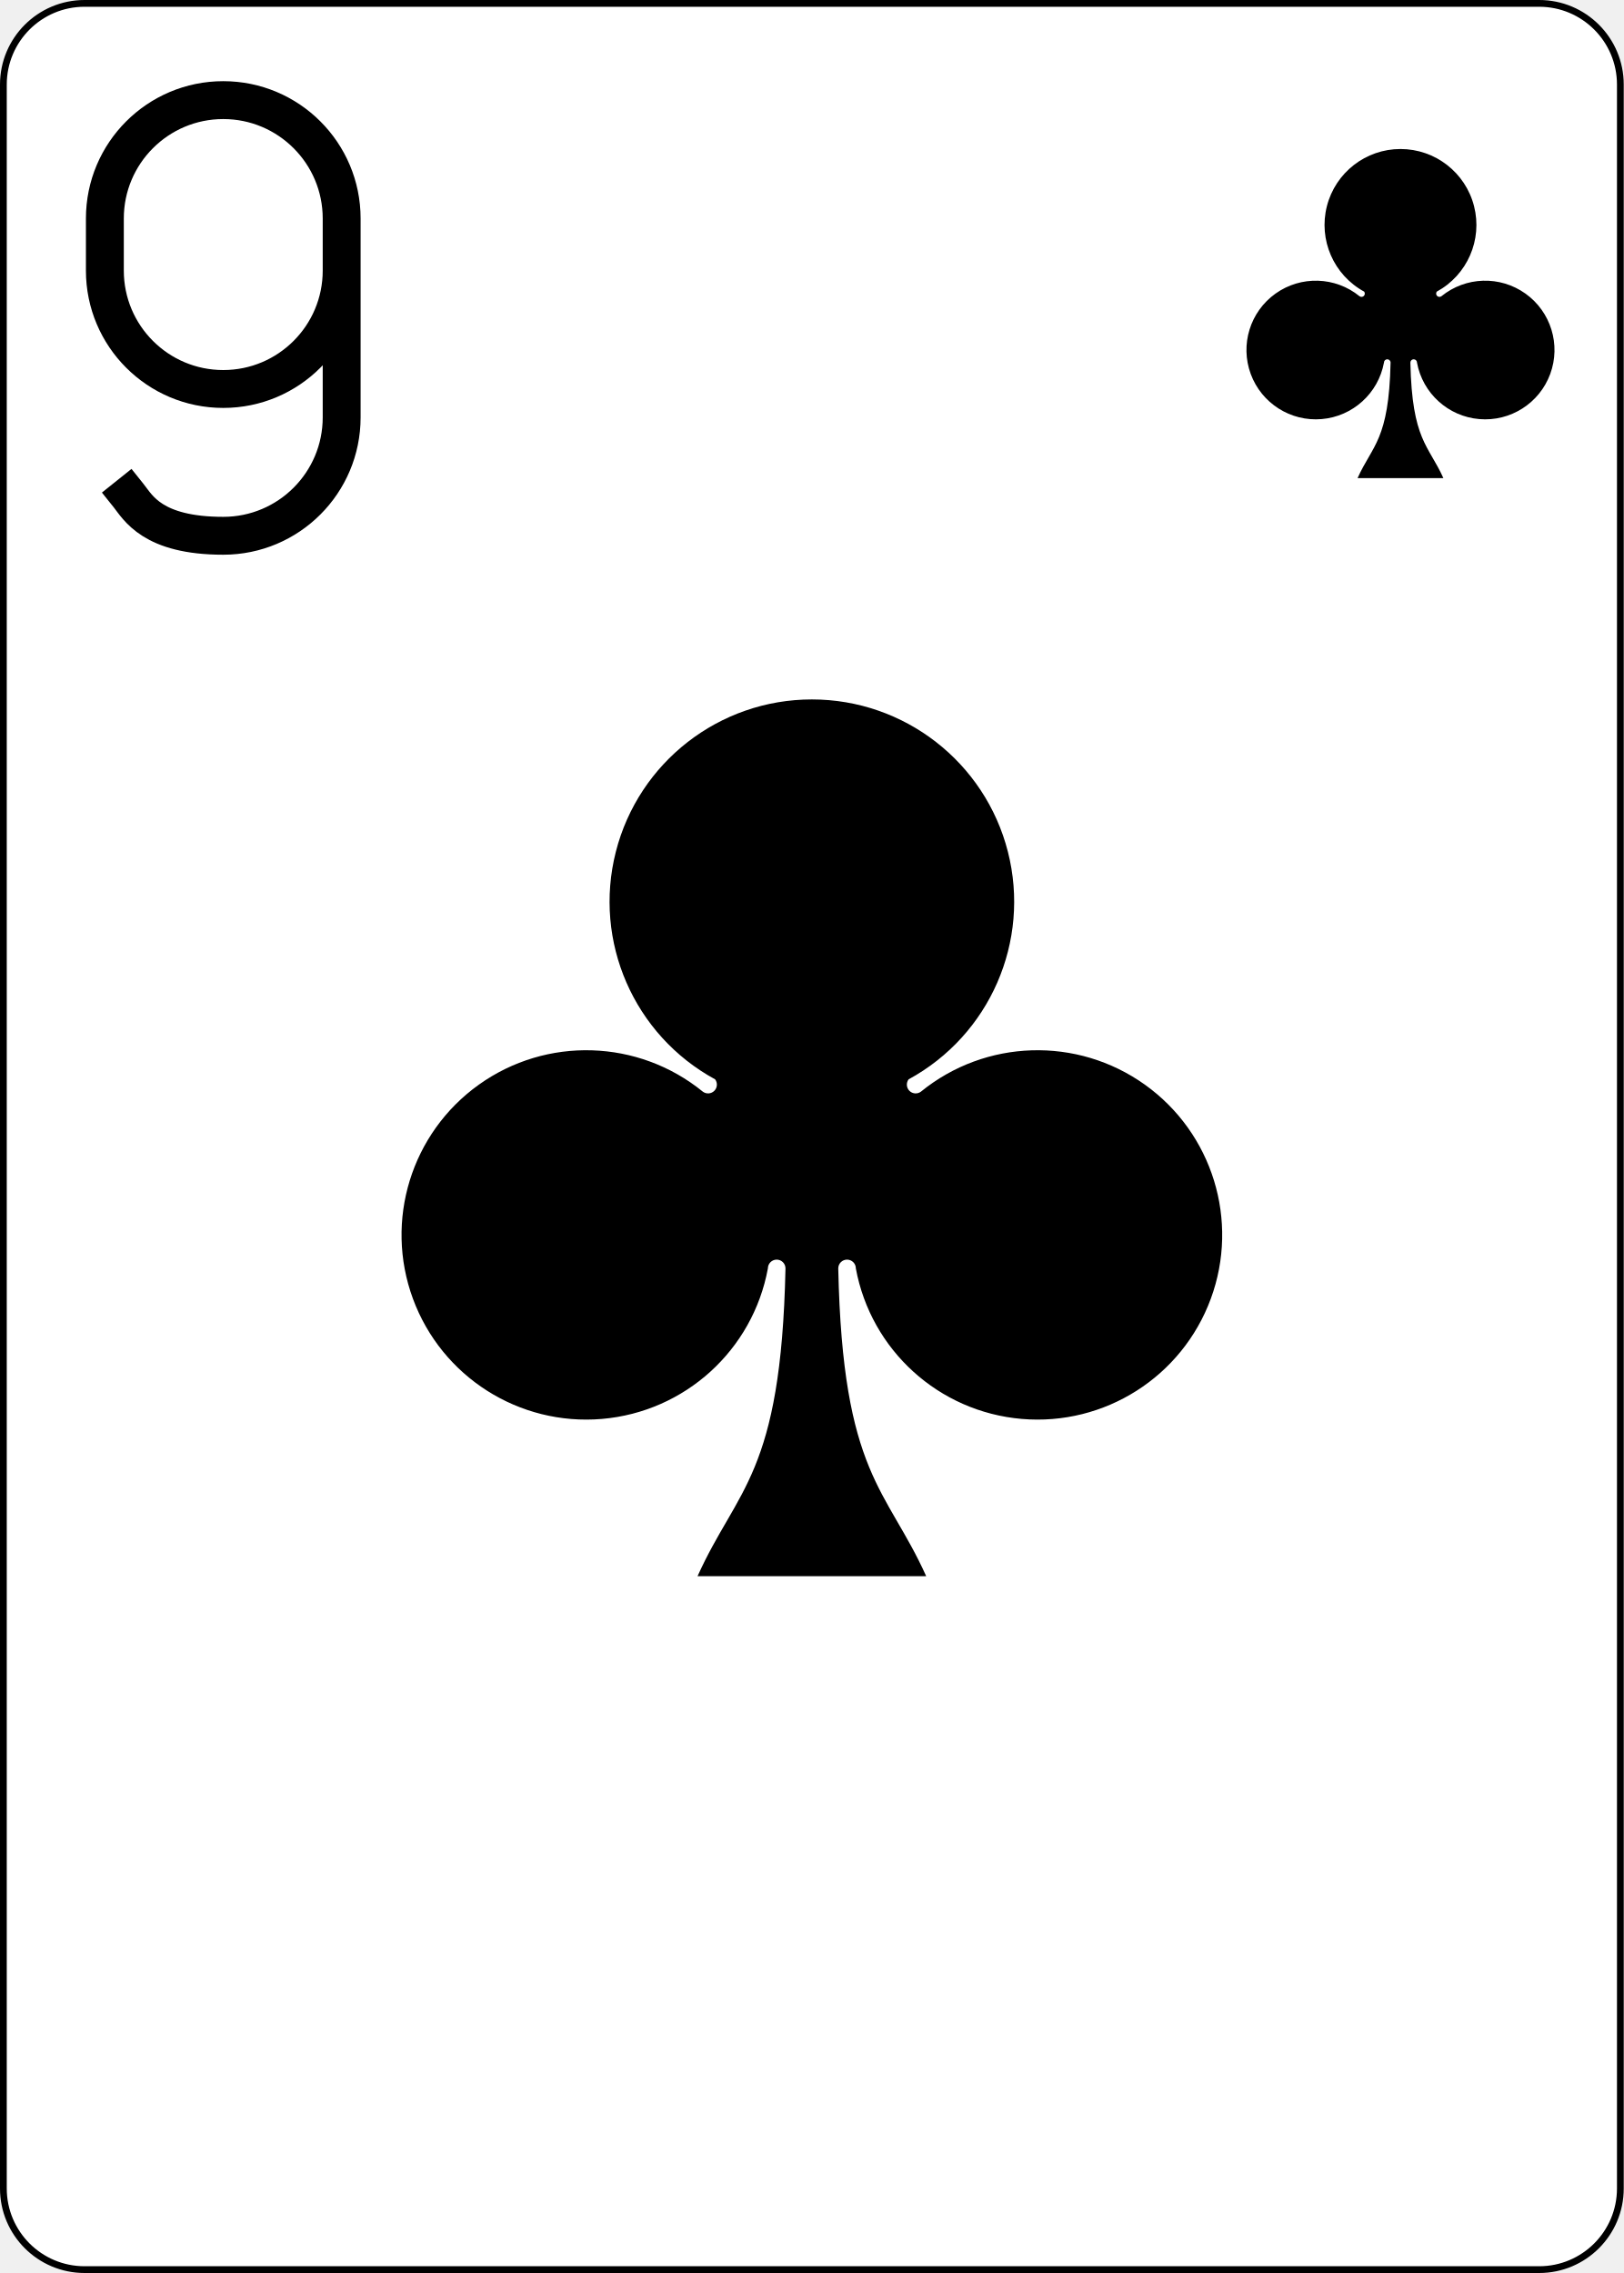
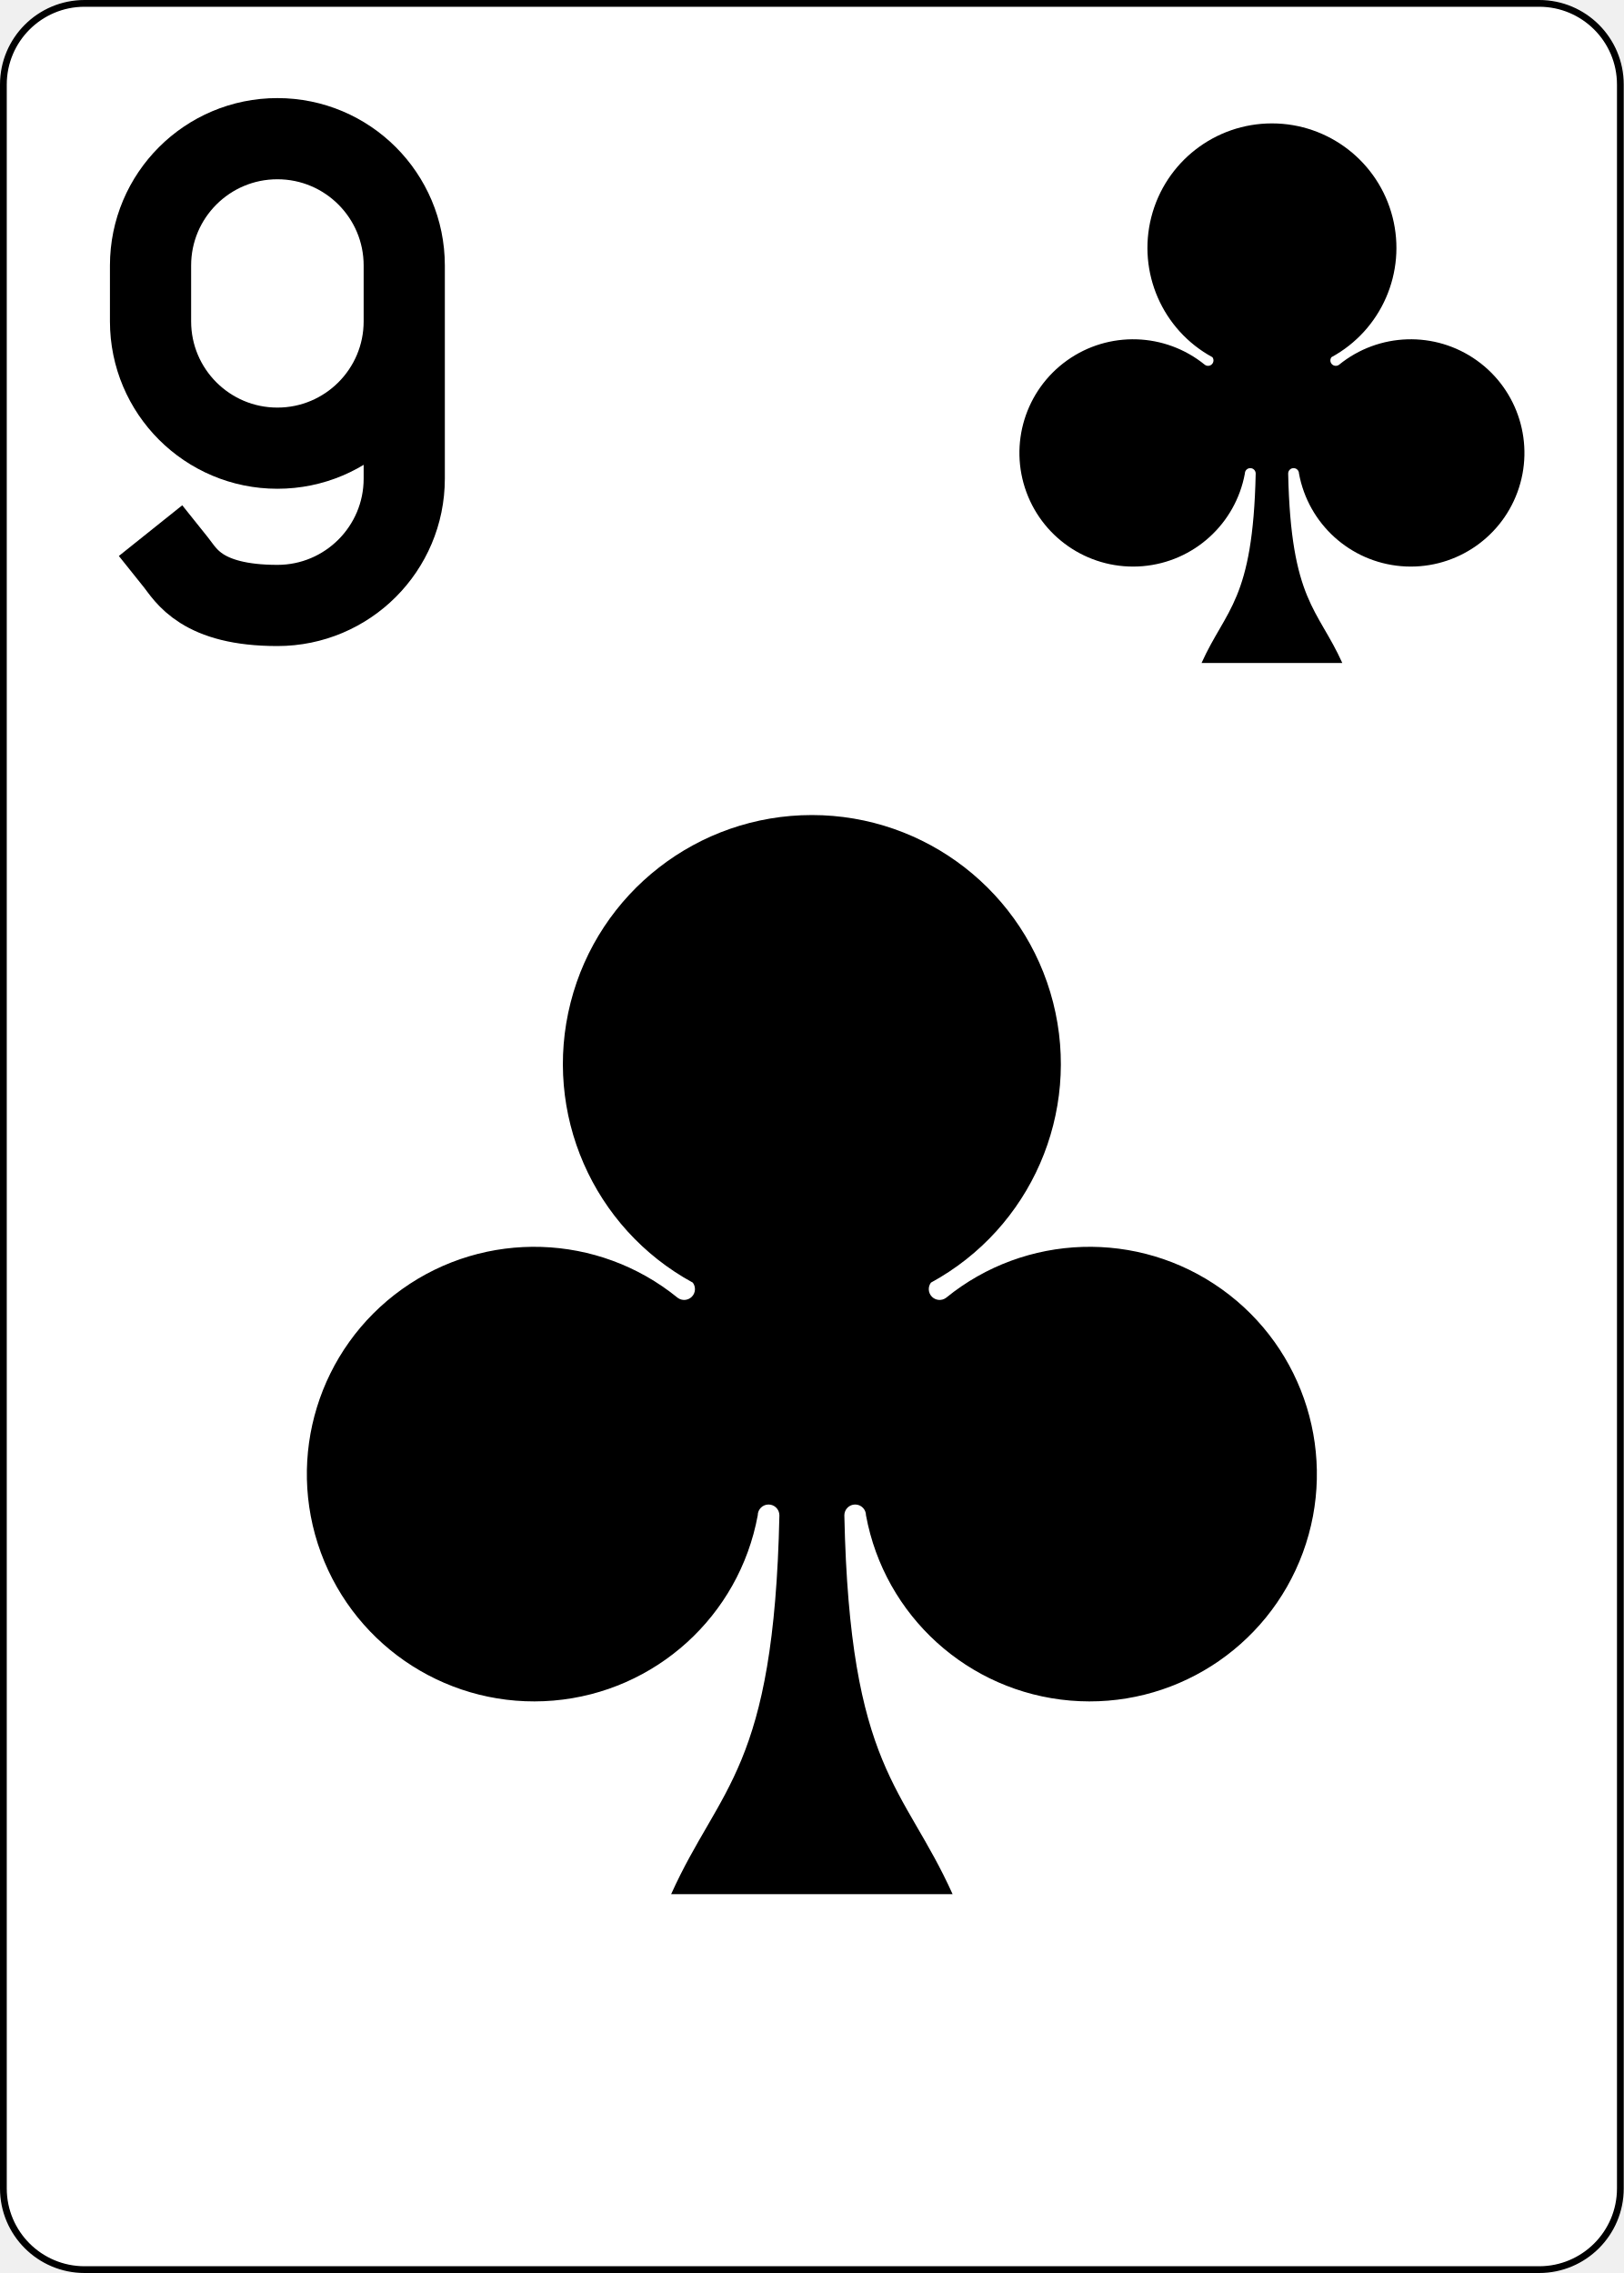
<svg xmlns="http://www.w3.org/2000/svg" xmlns:xlink="http://www.w3.org/1999/xlink" class="card" face="9C" height="3.5in" preserveAspectRatio="none" viewBox="-120 -168 240 336" width="2.5in">
  <defs>
-     <symbol id="VC9" viewBox="-500 -500 1000 1000" preserveAspectRatio="xMinYMid">
-       <path d="M250 -100A250 250 0 0 1 -250 -100L-250 -210A250 250 0 0 1 250 -210L250 210A250 250 0 0 1 0 460C-150 460 -180 400 -200 375" stroke="black" stroke-width="80" stroke-linecap="square" stroke-miterlimit="1.5" fill="none" />
+     <symbol id="VC9" viewBox="-600 -600 1200 1200" preserveAspectRatio="xMinYMid">
+       <path d="M250 -100A250 250 0 0 1 -250 -100L-250 -210A250 250 0 0 1 250 -210L250 210A250 250 0 0 1 0 460C-150 460 -180 400 -200 375" stroke="black" stroke-width="160" stroke-linecap="square" stroke-miterlimit="1.5" fill="none" />
    </symbol>
    <symbol id="SC9" viewBox="-600 -600 1200 1200" preserveAspectRatio="xMinYMid">
      <path d="M30 150C35 385 85 400 130 500L-130 500C-85 400 -35 385 -30 150A10 10 0 0 0 -50 150A210 210 0 1 1 -124 -51A10 10 0 0 0 -110 -65A230 230 0 1 1 110 -65A10 10 0 0 0 124 -51A210 210 0 1 1 50 150A10 10 0 0 0 30 150Z" fill="black" />
    </symbol>
  </defs>
  <rect width="239" height="335" x="-119.5" y="-167.5" rx="12" ry="12" fill="white" stroke="black" />
-   <use xlink:href="#SC9" height="156" width="156" x="-78" y="-78" />
-   <use xlink:href="#VC9" height="70" width="70" x="-122" y="-156" />
-   <use xlink:href="#SC9" height="58.558" width="58.558" x="57.721" y="-151" />
+   <use xlink:href="#SC9" height="192" width="192" x="-96" y="-64" />
+   <use xlink:href="#VC9" height="90" width="90" x="-124" y="-158" />
+   <use xlink:href="#SC9" height="96" width="96" x="20" y="-158" />
</svg>
